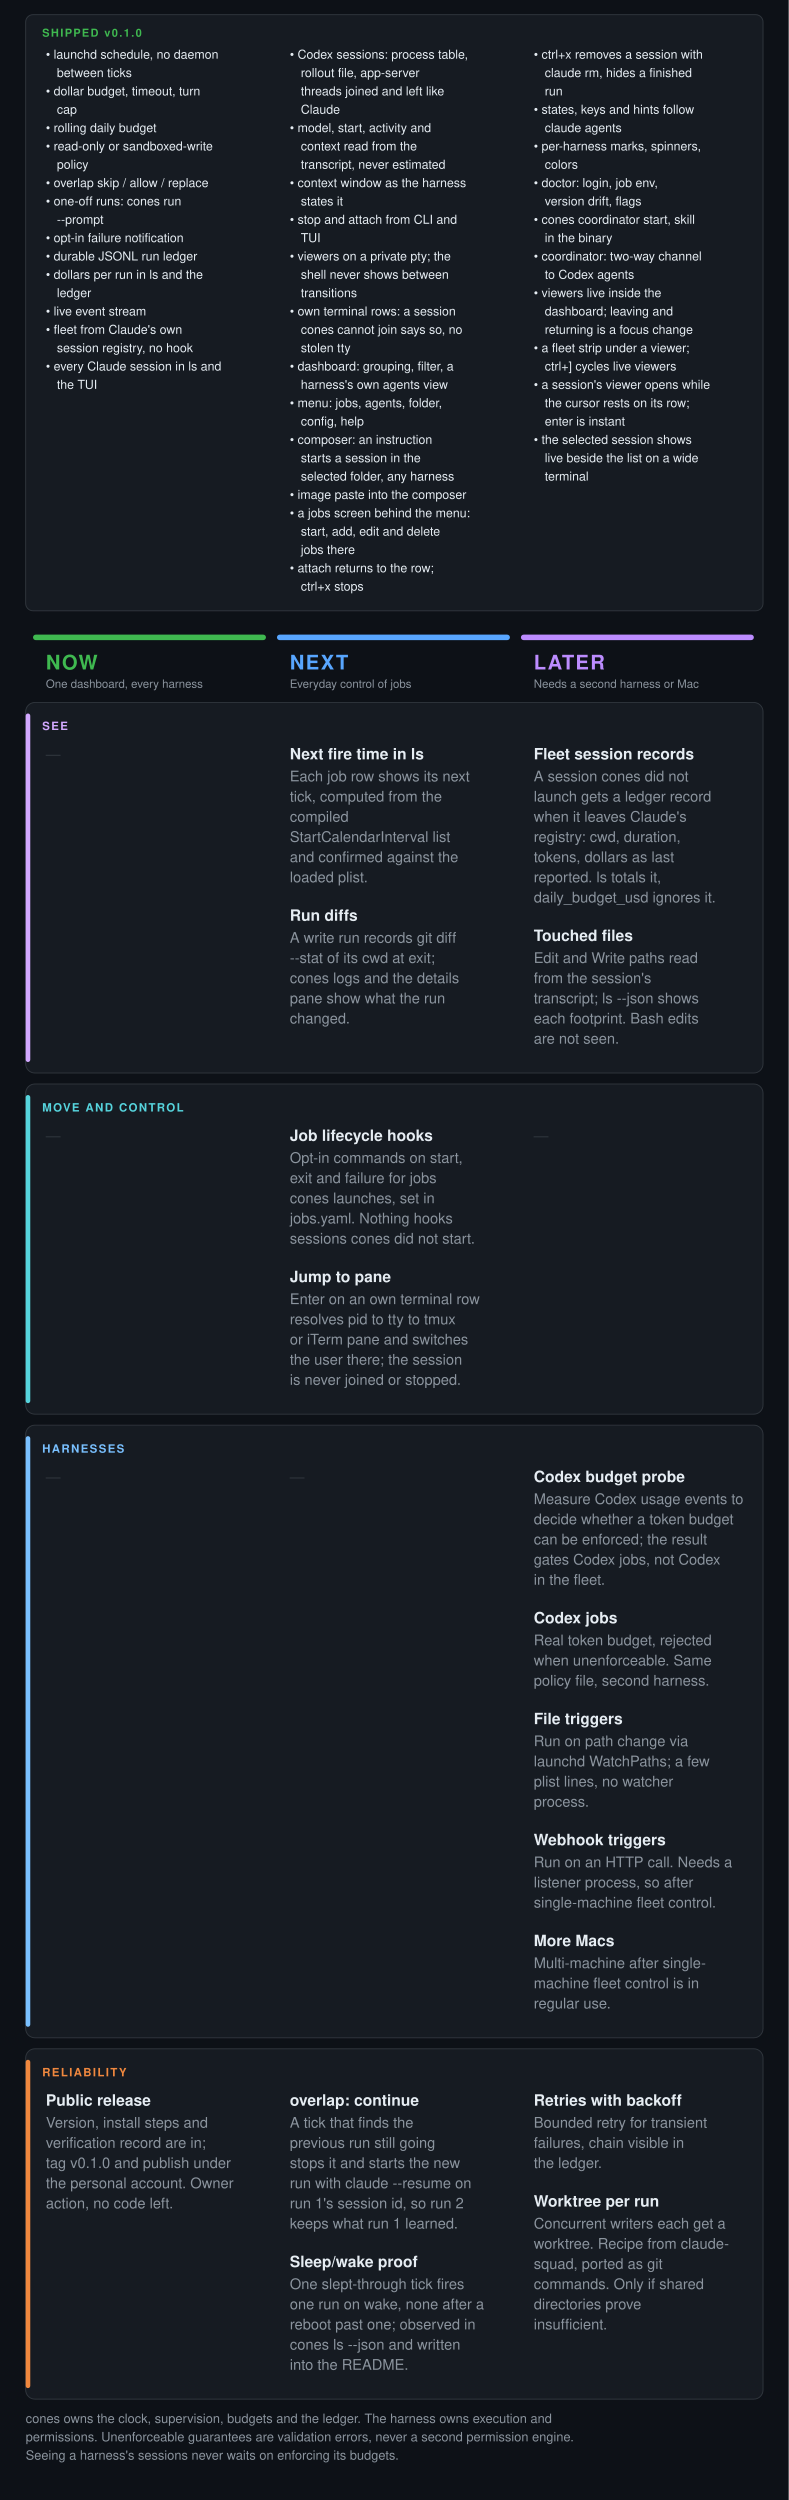
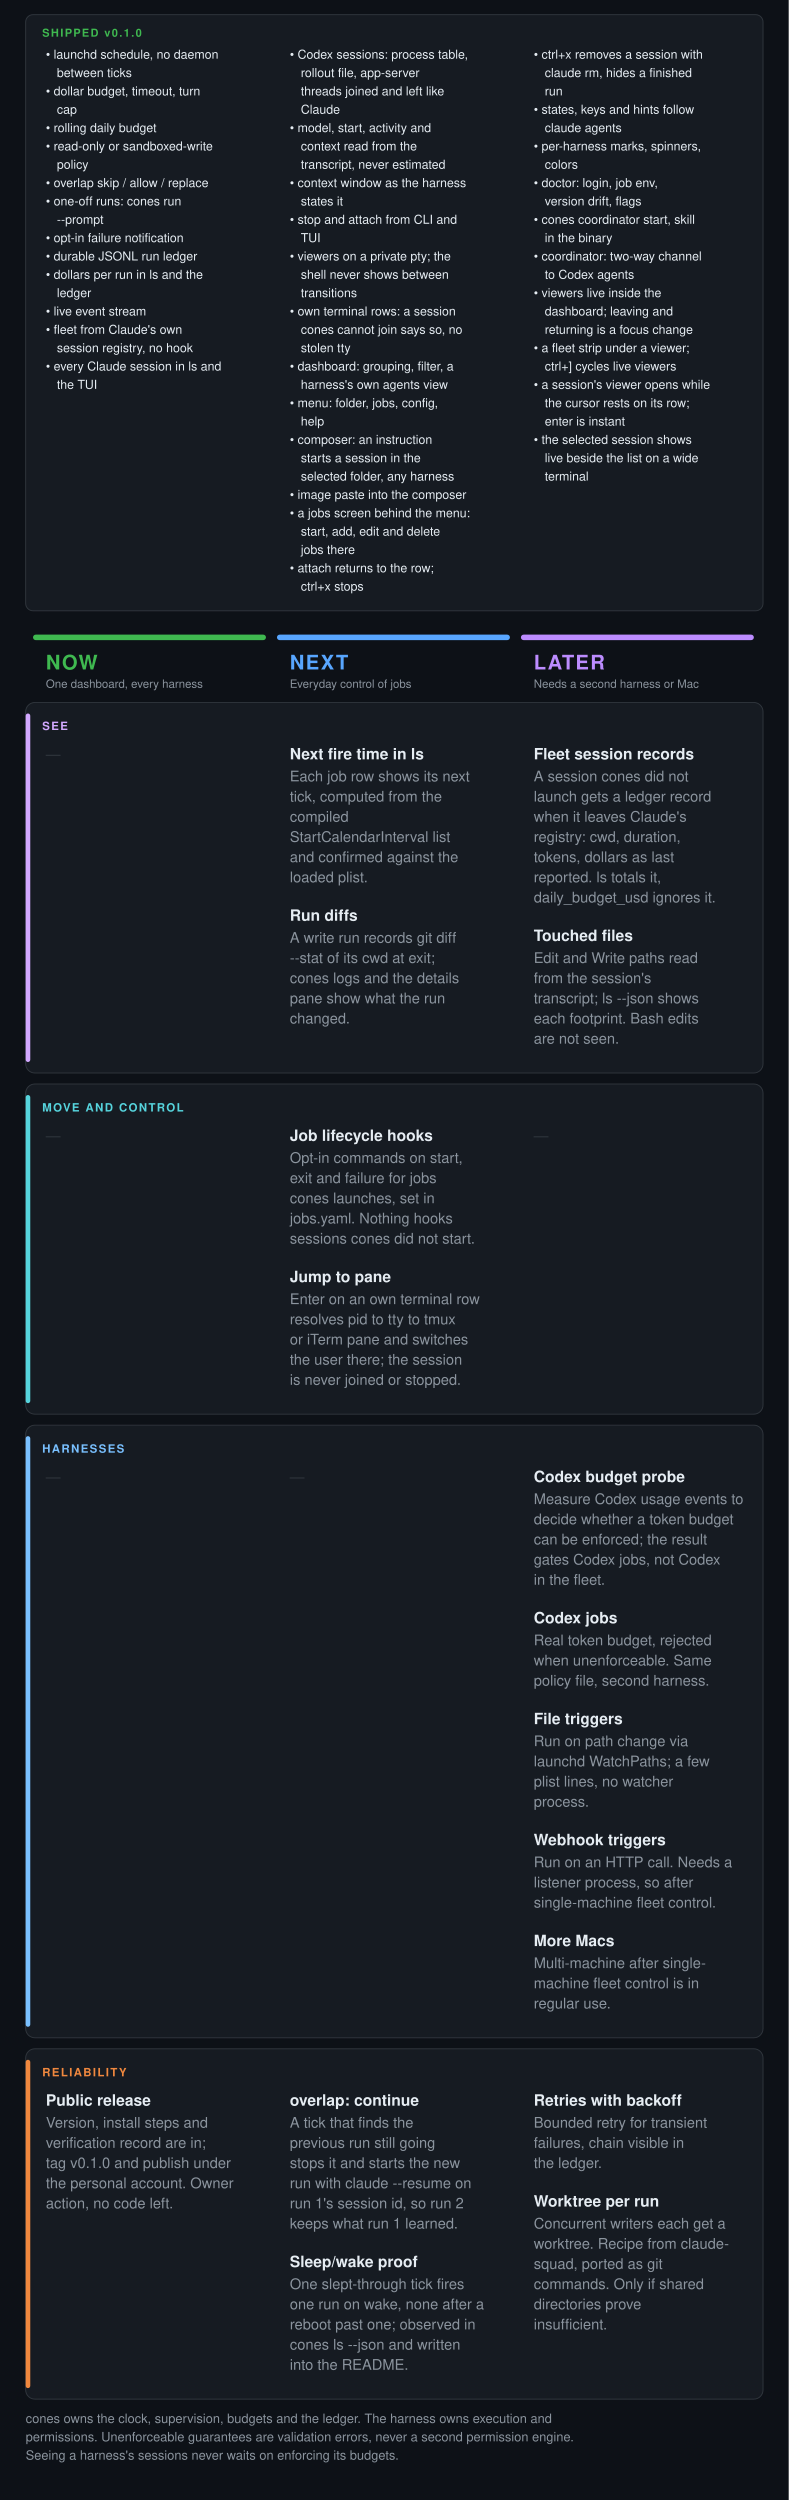
<svg xmlns="http://www.w3.org/2000/svg" width="860" height="2726" viewBox="0 0 860 2726" font-family="-apple-system,BlinkMacSystemFont,Segoe UI,Helvetica,Arial,sans-serif">
  <rect width="860" height="2726" fill="#0d1117" />
  <rect x="28" y="16" width="804" height="650" rx="8" fill="#161b22" stroke="#30363d" />
  <text x="46" y="40" font-size="12" fill="#3fb950" font-weight="700" letter-spacing="1.5">SHIPPED  v0.1.0</text>
  <text x="50" y="64" font-size="13.5" fill="#e6edf3">• launchd schedule, no daemon</text>
  <text x="62" y="84" font-size="13.5" fill="#e6edf3">between ticks</text>
  <text x="50" y="104" font-size="13.5" fill="#e6edf3">• dollar budget, timeout, turn</text>
  <text x="62" y="124" font-size="13.5" fill="#e6edf3">cap</text>
  <text x="50" y="144" font-size="13.5" fill="#e6edf3">• rolling daily budget</text>
  <text x="50" y="164" font-size="13.5" fill="#e6edf3">• read-only or sandboxed-write</text>
  <text x="62" y="184" font-size="13.5" fill="#e6edf3">policy</text>
  <text x="50" y="204" font-size="13.5" fill="#e6edf3">• overlap skip / allow / replace</text>
  <text x="50" y="224" font-size="13.5" fill="#e6edf3">• one-off runs: cones run</text>
  <text x="62" y="244" font-size="13.5" fill="#e6edf3">--prompt</text>
  <text x="50" y="264" font-size="13.5" fill="#e6edf3">• opt-in failure notification</text>
  <text x="50" y="284" font-size="13.5" fill="#e6edf3">• durable JSONL run ledger</text>
  <text x="50" y="304" font-size="13.5" fill="#e6edf3">• dollars per run in ls and the</text>
  <text x="62" y="324" font-size="13.5" fill="#e6edf3">ledger</text>
  <text x="50" y="344" font-size="13.5" fill="#e6edf3">• live event stream</text>
  <text x="50" y="364" font-size="13.5" fill="#e6edf3">• fleet from Claude's own</text>
  <text x="62" y="384" font-size="13.5" fill="#e6edf3">session registry, no hook</text>
  <text x="50" y="404" font-size="13.5" fill="#e6edf3">• every Claude session in ls and</text>
  <text x="62" y="424" font-size="13.5" fill="#e6edf3">the TUI</text>
  <text x="316" y="64" font-size="13.5" fill="#e6edf3">• Codex sessions: process table,</text>
  <text x="328" y="84" font-size="13.5" fill="#e6edf3">rollout file, app-server</text>
  <text x="328" y="104" font-size="13.5" fill="#e6edf3">threads joined and left like</text>
  <text x="328" y="124" font-size="13.5" fill="#e6edf3">Claude</text>
  <text x="316" y="144" font-size="13.5" fill="#e6edf3">• model, start, activity and</text>
  <text x="328" y="164" font-size="13.5" fill="#e6edf3">context read from the</text>
  <text x="328" y="184" font-size="13.5" fill="#e6edf3">transcript, never estimated</text>
  <text x="316" y="204" font-size="13.5" fill="#e6edf3">• context window as the harness</text>
  <text x="328" y="224" font-size="13.5" fill="#e6edf3">states it</text>
  <text x="316" y="244" font-size="13.5" fill="#e6edf3">• stop and attach from CLI and</text>
  <text x="328" y="264" font-size="13.5" fill="#e6edf3">TUI</text>
  <text x="316" y="284" font-size="13.5" fill="#e6edf3">• viewers on a private pty; the</text>
  <text x="328" y="304" font-size="13.5" fill="#e6edf3">shell never shows between</text>
  <text x="328" y="324" font-size="13.5" fill="#e6edf3">transitions</text>
  <text x="316" y="344" font-size="13.5" fill="#e6edf3">• own terminal rows: a session</text>
  <text x="328" y="364" font-size="13.5" fill="#e6edf3">cones cannot join says so, no</text>
  <text x="328" y="384" font-size="13.5" fill="#e6edf3">stolen tty</text>
  <text x="316" y="404" font-size="13.5" fill="#e6edf3">• dashboard: grouping, filter, a</text>
  <text x="328" y="424" font-size="13.5" fill="#e6edf3">harness's own agents view</text>
-   <text x="316" y="444" font-size="13.5" fill="#e6edf3">• menu: jobs, agents, folder,</text>
-   <text x="328" y="464" font-size="13.5" fill="#e6edf3">config, help</text>
+   <text x="316" y="444" font-size="13.5" fill="#e6edf3">• menu: folder, jobs, config,</text>
+   <text x="328" y="464" font-size="13.5" fill="#e6edf3">help</text>
  <text x="316" y="484" font-size="13.5" fill="#e6edf3">• composer: an instruction</text>
  <text x="328" y="504" font-size="13.5" fill="#e6edf3">starts a session in the</text>
  <text x="328" y="524" font-size="13.5" fill="#e6edf3">selected folder, any harness</text>
  <text x="316" y="544" font-size="13.5" fill="#e6edf3">• image paste into the composer</text>
  <text x="316" y="564" font-size="13.5" fill="#e6edf3">• a jobs screen behind the menu:</text>
  <text x="328" y="584" font-size="13.5" fill="#e6edf3">start, add, edit and delete</text>
  <text x="328" y="604" font-size="13.5" fill="#e6edf3">jobs there</text>
  <text x="316" y="624" font-size="13.5" fill="#e6edf3">• attach returns to the row;</text>
  <text x="328" y="644" font-size="13.5" fill="#e6edf3">ctrl+x stops</text>
  <text x="582" y="64" font-size="13.5" fill="#e6edf3">• ctrl+x removes a session with</text>
  <text x="594" y="84" font-size="13.5" fill="#e6edf3">claude rm, hides a finished</text>
  <text x="594" y="104" font-size="13.5" fill="#e6edf3">run</text>
  <text x="582" y="124" font-size="13.5" fill="#e6edf3">• states, keys and hints follow</text>
  <text x="594" y="144" font-size="13.5" fill="#e6edf3">claude agents</text>
  <text x="582" y="164" font-size="13.5" fill="#e6edf3">• per-harness marks, spinners,</text>
  <text x="594" y="184" font-size="13.5" fill="#e6edf3">colors</text>
  <text x="582" y="204" font-size="13.5" fill="#e6edf3">• doctor: login, job env,</text>
  <text x="594" y="224" font-size="13.5" fill="#e6edf3">version drift, flags</text>
  <text x="582" y="244" font-size="13.5" fill="#e6edf3">• cones coordinator start, skill</text>
  <text x="594" y="264" font-size="13.5" fill="#e6edf3">in the binary</text>
  <text x="582" y="284" font-size="13.5" fill="#e6edf3">• coordinator: two-way channel</text>
  <text x="594" y="304" font-size="13.5" fill="#e6edf3">to Codex agents</text>
  <text x="582" y="324" font-size="13.5" fill="#e6edf3">• viewers live inside the</text>
  <text x="594" y="344" font-size="13.5" fill="#e6edf3">dashboard; leaving and</text>
  <text x="594" y="364" font-size="13.5" fill="#e6edf3">returning is a focus change</text>
  <text x="582" y="384" font-size="13.5" fill="#e6edf3">• a fleet strip under a viewer;</text>
  <text x="594" y="404" font-size="13.5" fill="#e6edf3">ctrl+] cycles live viewers</text>
  <text x="582" y="424" font-size="13.5" fill="#e6edf3">• a session's viewer opens while</text>
  <text x="594" y="444" font-size="13.5" fill="#e6edf3">the cursor rests on its row;</text>
  <text x="594" y="464" font-size="13.5" fill="#e6edf3">enter is instant</text>
  <text x="582" y="484" font-size="13.5" fill="#e6edf3">• the selected session shows</text>
  <text x="594" y="504" font-size="13.5" fill="#e6edf3">live beside the list on a wide</text>
  <text x="594" y="524" font-size="13.5" fill="#e6edf3">terminal</text>
  <rect x="36" y="692" width="254" height="6" rx="3" fill="#3fb950" />
  <text x="50" y="730" font-size="22" fill="#3fb950" font-weight="800" letter-spacing="1.5">NOW</text>
  <text x="50" y="750" font-size="12.5" fill="#8b949e">One dashboard, every harness</text>
  <rect x="302" y="692" width="254" height="6" rx="3" fill="#58a6ff" />
  <text x="316" y="730" font-size="22" fill="#58a6ff" font-weight="800" letter-spacing="1.5">NEXT</text>
  <text x="316" y="750" font-size="12.5" fill="#8b949e">Everyday control of jobs</text>
  <rect x="568" y="692" width="254" height="6" rx="3" fill="#bc8cff" />
  <text x="582" y="730" font-size="22" fill="#bc8cff" font-weight="800" letter-spacing="1.5">LATER</text>
  <text x="582" y="750" font-size="12.5" fill="#8b949e">Needs a second harness or Mac</text>
  <rect x="28" y="766" width="804" height="404" rx="10" fill="#161b22" stroke="#30363d" />
  <rect x="28" y="778" width="5" height="380" rx="2.5" fill="#d2a8ff" />
  <text x="46" y="796" font-size="12.5" fill="#d2a8ff" font-weight="700" letter-spacing="1.5">SEE</text>
  <text x="50" y="828" font-size="16" fill="#30363d">—</text>
  <text x="316" y="828" font-size="17" fill="#e6edf3" font-weight="700">Next fire time in ls</text>
  <text x="316" y="852" font-size="16" fill="#8b949e">Each job row shows its next</text>
  <text x="316" y="874" font-size="16" fill="#8b949e">tick, computed from the</text>
  <text x="316" y="896" font-size="16" fill="#8b949e">compiled</text>
  <text x="316" y="918" font-size="16" fill="#8b949e">StartCalendarInterval list</text>
  <text x="316" y="940" font-size="16" fill="#8b949e">and confirmed against the</text>
  <text x="316" y="962" font-size="16" fill="#8b949e">loaded plist.</text>
  <text x="316" y="1004" font-size="17" fill="#e6edf3" font-weight="700">Run diffs</text>
  <text x="316" y="1028" font-size="16" fill="#8b949e">A write run records git diff</text>
  <text x="316" y="1050" font-size="16" fill="#8b949e">--stat of its cwd at exit;</text>
  <text x="316" y="1072" font-size="16" fill="#8b949e">cones logs and the details</text>
  <text x="316" y="1094" font-size="16" fill="#8b949e">pane show what the run</text>
  <text x="316" y="1116" font-size="16" fill="#8b949e">changed.</text>
  <text x="582" y="828" font-size="17" fill="#e6edf3" font-weight="700">Fleet session records</text>
  <text x="582" y="852" font-size="16" fill="#8b949e">A session cones did not</text>
  <text x="582" y="874" font-size="16" fill="#8b949e">launch gets a ledger record</text>
  <text x="582" y="896" font-size="16" fill="#8b949e">when it leaves Claude's</text>
  <text x="582" y="918" font-size="16" fill="#8b949e">registry: cwd, duration,</text>
  <text x="582" y="940" font-size="16" fill="#8b949e">tokens, dollars as last</text>
  <text x="582" y="962" font-size="16" fill="#8b949e">reported. ls totals it,</text>
  <text x="582" y="984" font-size="16" fill="#8b949e">daily_budget_usd ignores it.</text>
  <text x="582" y="1026" font-size="17" fill="#e6edf3" font-weight="700">Touched files</text>
  <text x="582" y="1050" font-size="16" fill="#8b949e">Edit and Write paths read</text>
  <text x="582" y="1072" font-size="16" fill="#8b949e">from the session's</text>
  <text x="582" y="1094" font-size="16" fill="#8b949e">transcript; ls --json shows</text>
  <text x="582" y="1116" font-size="16" fill="#8b949e">each footprint. Bash edits</text>
  <text x="582" y="1138" font-size="16" fill="#8b949e">are not seen.</text>
  <rect x="28" y="1182" width="804" height="360" rx="10" fill="#161b22" stroke="#30363d" />
  <rect x="28" y="1194" width="5" height="336" rx="2.5" fill="#56d4dd" />
  <text x="46" y="1212" font-size="12.5" fill="#56d4dd" font-weight="700" letter-spacing="1.5">MOVE AND CONTROL</text>
  <text x="50" y="1244" font-size="16" fill="#30363d">—</text>
  <text x="316" y="1244" font-size="17" fill="#e6edf3" font-weight="700">Job lifecycle hooks</text>
  <text x="316" y="1268" font-size="16" fill="#8b949e">Opt-in commands on start,</text>
  <text x="316" y="1290" font-size="16" fill="#8b949e">exit and failure for jobs</text>
  <text x="316" y="1312" font-size="16" fill="#8b949e">cones launches, set in</text>
  <text x="316" y="1334" font-size="16" fill="#8b949e">jobs.yaml. Nothing hooks</text>
  <text x="316" y="1356" font-size="16" fill="#8b949e">sessions cones did not start.</text>
  <text x="316" y="1398" font-size="17" fill="#e6edf3" font-weight="700">Jump to pane</text>
  <text x="316" y="1422" font-size="16" fill="#8b949e">Enter on an own terminal row</text>
  <text x="316" y="1444" font-size="16" fill="#8b949e">resolves pid to tty to tmux</text>
  <text x="316" y="1466" font-size="16" fill="#8b949e">or iTerm pane and switches</text>
  <text x="316" y="1488" font-size="16" fill="#8b949e">the user there; the session</text>
  <text x="316" y="1510" font-size="16" fill="#8b949e">is never joined or stopped.</text>
  <text x="582" y="1244" font-size="16" fill="#30363d">—</text>
  <rect x="28" y="1554" width="804" height="668" rx="10" fill="#161b22" stroke="#30363d" />
  <rect x="28" y="1566" width="5" height="644" rx="2.5" fill="#79c0ff" />
  <text x="46" y="1584" font-size="12.5" fill="#79c0ff" font-weight="700" letter-spacing="1.5">HARNESSES</text>
  <text x="50" y="1616" font-size="16" fill="#30363d">—</text>
  <text x="316" y="1616" font-size="16" fill="#30363d">—</text>
  <text x="582" y="1616" font-size="17" fill="#e6edf3" font-weight="700">Codex budget probe</text>
  <text x="582" y="1640" font-size="16" fill="#8b949e">Measure Codex usage events to</text>
  <text x="582" y="1662" font-size="16" fill="#8b949e">decide whether a token budget</text>
  <text x="582" y="1684" font-size="16" fill="#8b949e">can be enforced; the result</text>
  <text x="582" y="1706" font-size="16" fill="#8b949e">gates Codex jobs, not Codex</text>
  <text x="582" y="1728" font-size="16" fill="#8b949e">in the fleet.</text>
  <text x="582" y="1770" font-size="17" fill="#e6edf3" font-weight="700">Codex jobs</text>
  <text x="582" y="1794" font-size="16" fill="#8b949e">Real token budget, rejected</text>
  <text x="582" y="1816" font-size="16" fill="#8b949e">when unenforceable. Same</text>
  <text x="582" y="1838" font-size="16" fill="#8b949e">policy file, second harness.</text>
  <text x="582" y="1880" font-size="17" fill="#e6edf3" font-weight="700">File triggers</text>
  <text x="582" y="1904" font-size="16" fill="#8b949e">Run on path change via</text>
  <text x="582" y="1926" font-size="16" fill="#8b949e">launchd WatchPaths; a few</text>
  <text x="582" y="1948" font-size="16" fill="#8b949e">plist lines, no watcher</text>
  <text x="582" y="1970" font-size="16" fill="#8b949e">process.</text>
  <text x="582" y="2012" font-size="17" fill="#e6edf3" font-weight="700">Webhook triggers</text>
  <text x="582" y="2036" font-size="16" fill="#8b949e">Run on an HTTP call. Needs a</text>
  <text x="582" y="2058" font-size="16" fill="#8b949e">listener process, so after</text>
  <text x="582" y="2080" font-size="16" fill="#8b949e">single-machine fleet control.</text>
  <text x="582" y="2122" font-size="17" fill="#e6edf3" font-weight="700">More Macs</text>
  <text x="582" y="2146" font-size="16" fill="#8b949e">Multi-machine after single-</text>
  <text x="582" y="2168" font-size="16" fill="#8b949e">machine fleet control is in</text>
  <text x="582" y="2190" font-size="16" fill="#8b949e">regular use.</text>
  <rect x="28" y="2234" width="804" height="382" rx="10" fill="#161b22" stroke="#30363d" />
  <rect x="28" y="2246" width="5" height="358" rx="2.5" fill="#f0883e" />
  <text x="46" y="2264" font-size="12.5" fill="#f0883e" font-weight="700" letter-spacing="1.5">RELIABILITY</text>
  <text x="50" y="2296" font-size="17" fill="#e6edf3" font-weight="700">Public release</text>
  <text x="50" y="2320" font-size="16" fill="#8b949e">Version, install steps and</text>
  <text x="50" y="2342" font-size="16" fill="#8b949e">verification record are in;</text>
  <text x="50" y="2364" font-size="16" fill="#8b949e">tag v0.1.0 and publish under</text>
  <text x="50" y="2386" font-size="16" fill="#8b949e">the personal account. Owner</text>
  <text x="50" y="2408" font-size="16" fill="#8b949e">action, no code left.</text>
  <text x="316" y="2296" font-size="17" fill="#e6edf3" font-weight="700">overlap: continue</text>
  <text x="316" y="2320" font-size="16" fill="#8b949e">A tick that finds the</text>
  <text x="316" y="2342" font-size="16" fill="#8b949e">previous run still going</text>
  <text x="316" y="2364" font-size="16" fill="#8b949e">stops it and starts the new</text>
  <text x="316" y="2386" font-size="16" fill="#8b949e">run with claude --resume on</text>
  <text x="316" y="2408" font-size="16" fill="#8b949e">run 1's session id, so run 2</text>
  <text x="316" y="2430" font-size="16" fill="#8b949e">keeps what run 1 learned.</text>
  <text x="316" y="2472" font-size="17" fill="#e6edf3" font-weight="700">Sleep/wake proof</text>
  <text x="316" y="2496" font-size="16" fill="#8b949e">One slept-through tick fires</text>
  <text x="316" y="2518" font-size="16" fill="#8b949e">one run on wake, none after a</text>
  <text x="316" y="2540" font-size="16" fill="#8b949e">reboot past one; observed in</text>
  <text x="316" y="2562" font-size="16" fill="#8b949e">cones ls --json and written</text>
  <text x="316" y="2584" font-size="16" fill="#8b949e">into the README.</text>
  <text x="582" y="2296" font-size="17" fill="#e6edf3" font-weight="700">Retries with backoff</text>
  <text x="582" y="2320" font-size="16" fill="#8b949e">Bounded retry for transient</text>
  <text x="582" y="2342" font-size="16" fill="#8b949e">failures, chain visible in</text>
  <text x="582" y="2364" font-size="16" fill="#8b949e">the ledger.</text>
  <text x="582" y="2406" font-size="17" fill="#e6edf3" font-weight="700">Worktree per run</text>
  <text x="582" y="2430" font-size="16" fill="#8b949e">Concurrent writers each get a</text>
  <text x="582" y="2452" font-size="16" fill="#8b949e">worktree. Recipe from claude-</text>
  <text x="582" y="2474" font-size="16" fill="#8b949e">squad, ported as git</text>
  <text x="582" y="2496" font-size="16" fill="#8b949e">commands. Only if shared</text>
  <text x="582" y="2518" font-size="16" fill="#8b949e">directories prove</text>
  <text x="582" y="2540" font-size="16" fill="#8b949e">insufficient.</text>
  <text x="28" y="2642" font-size="14" fill="#8b949e">cones owns the clock, supervision, budgets and the ledger. The harness owns execution and</text>
  <text x="28" y="2662" font-size="14" fill="#8b949e">permissions. Unenforceable guarantees are validation errors, never a second permission engine.</text>
  <text x="28" y="2682" font-size="14" fill="#8b949e">Seeing a harness's sessions never waits on enforcing its budgets.</text>
</svg>
